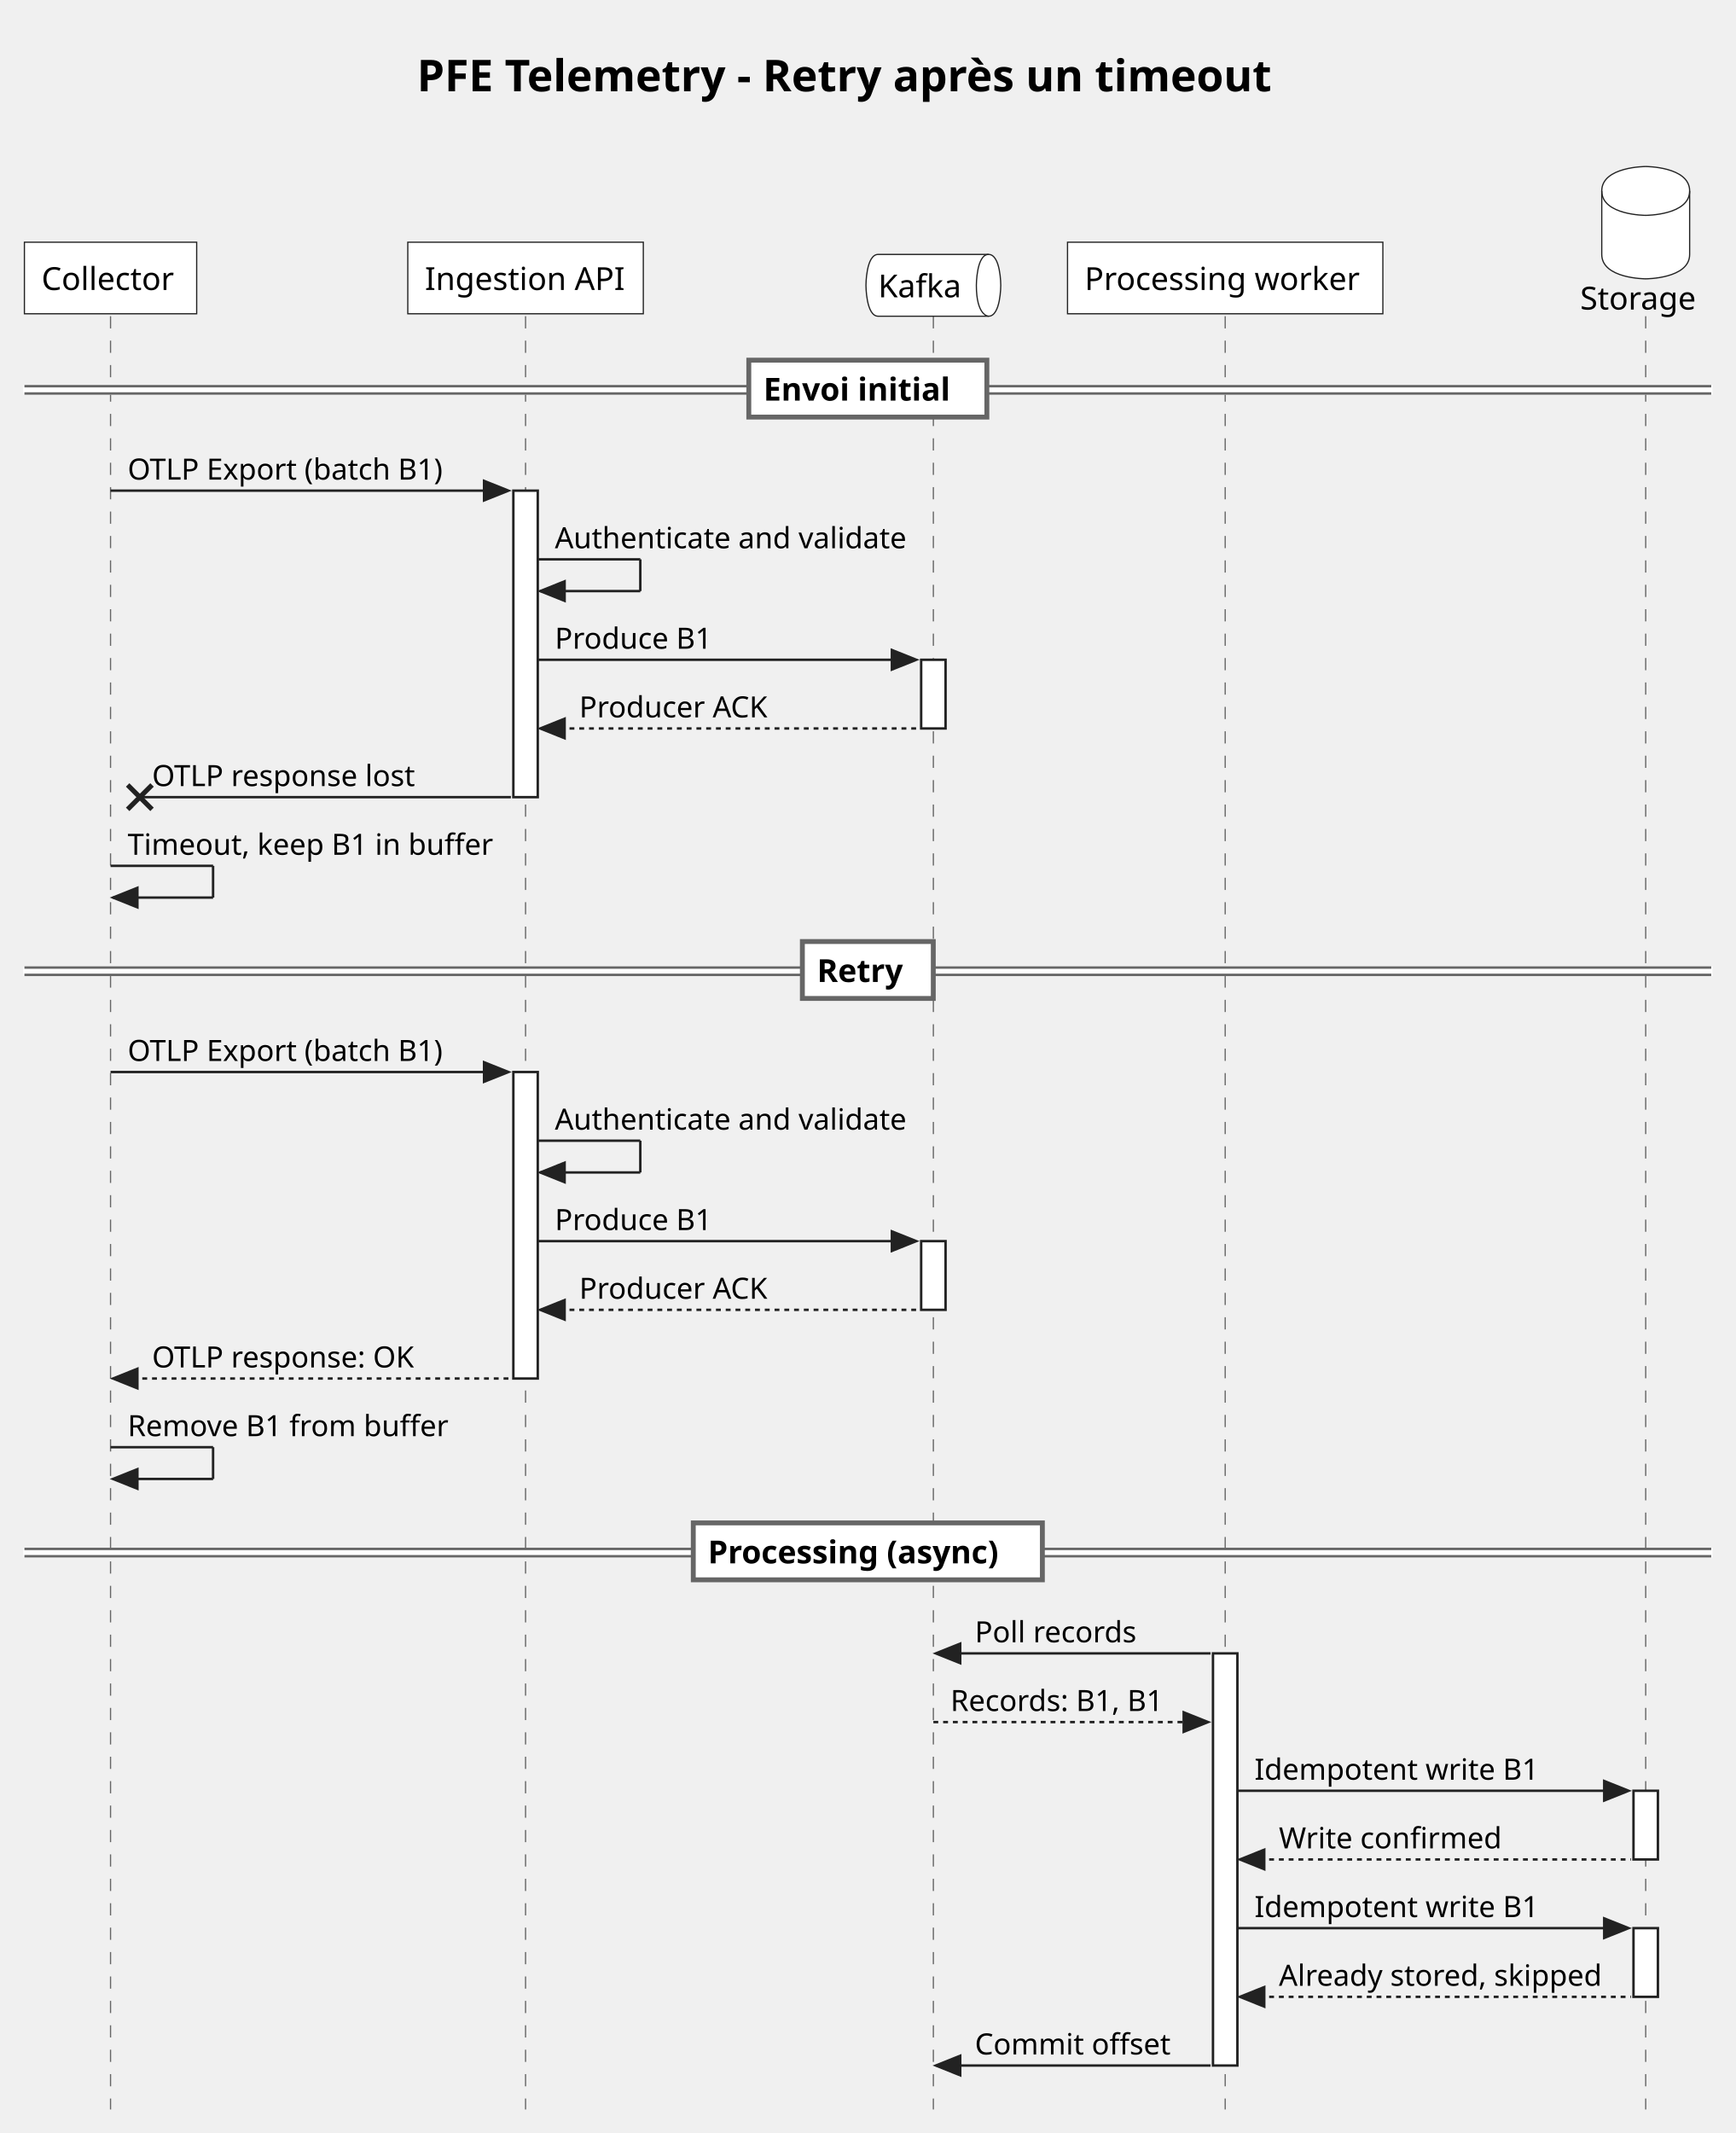
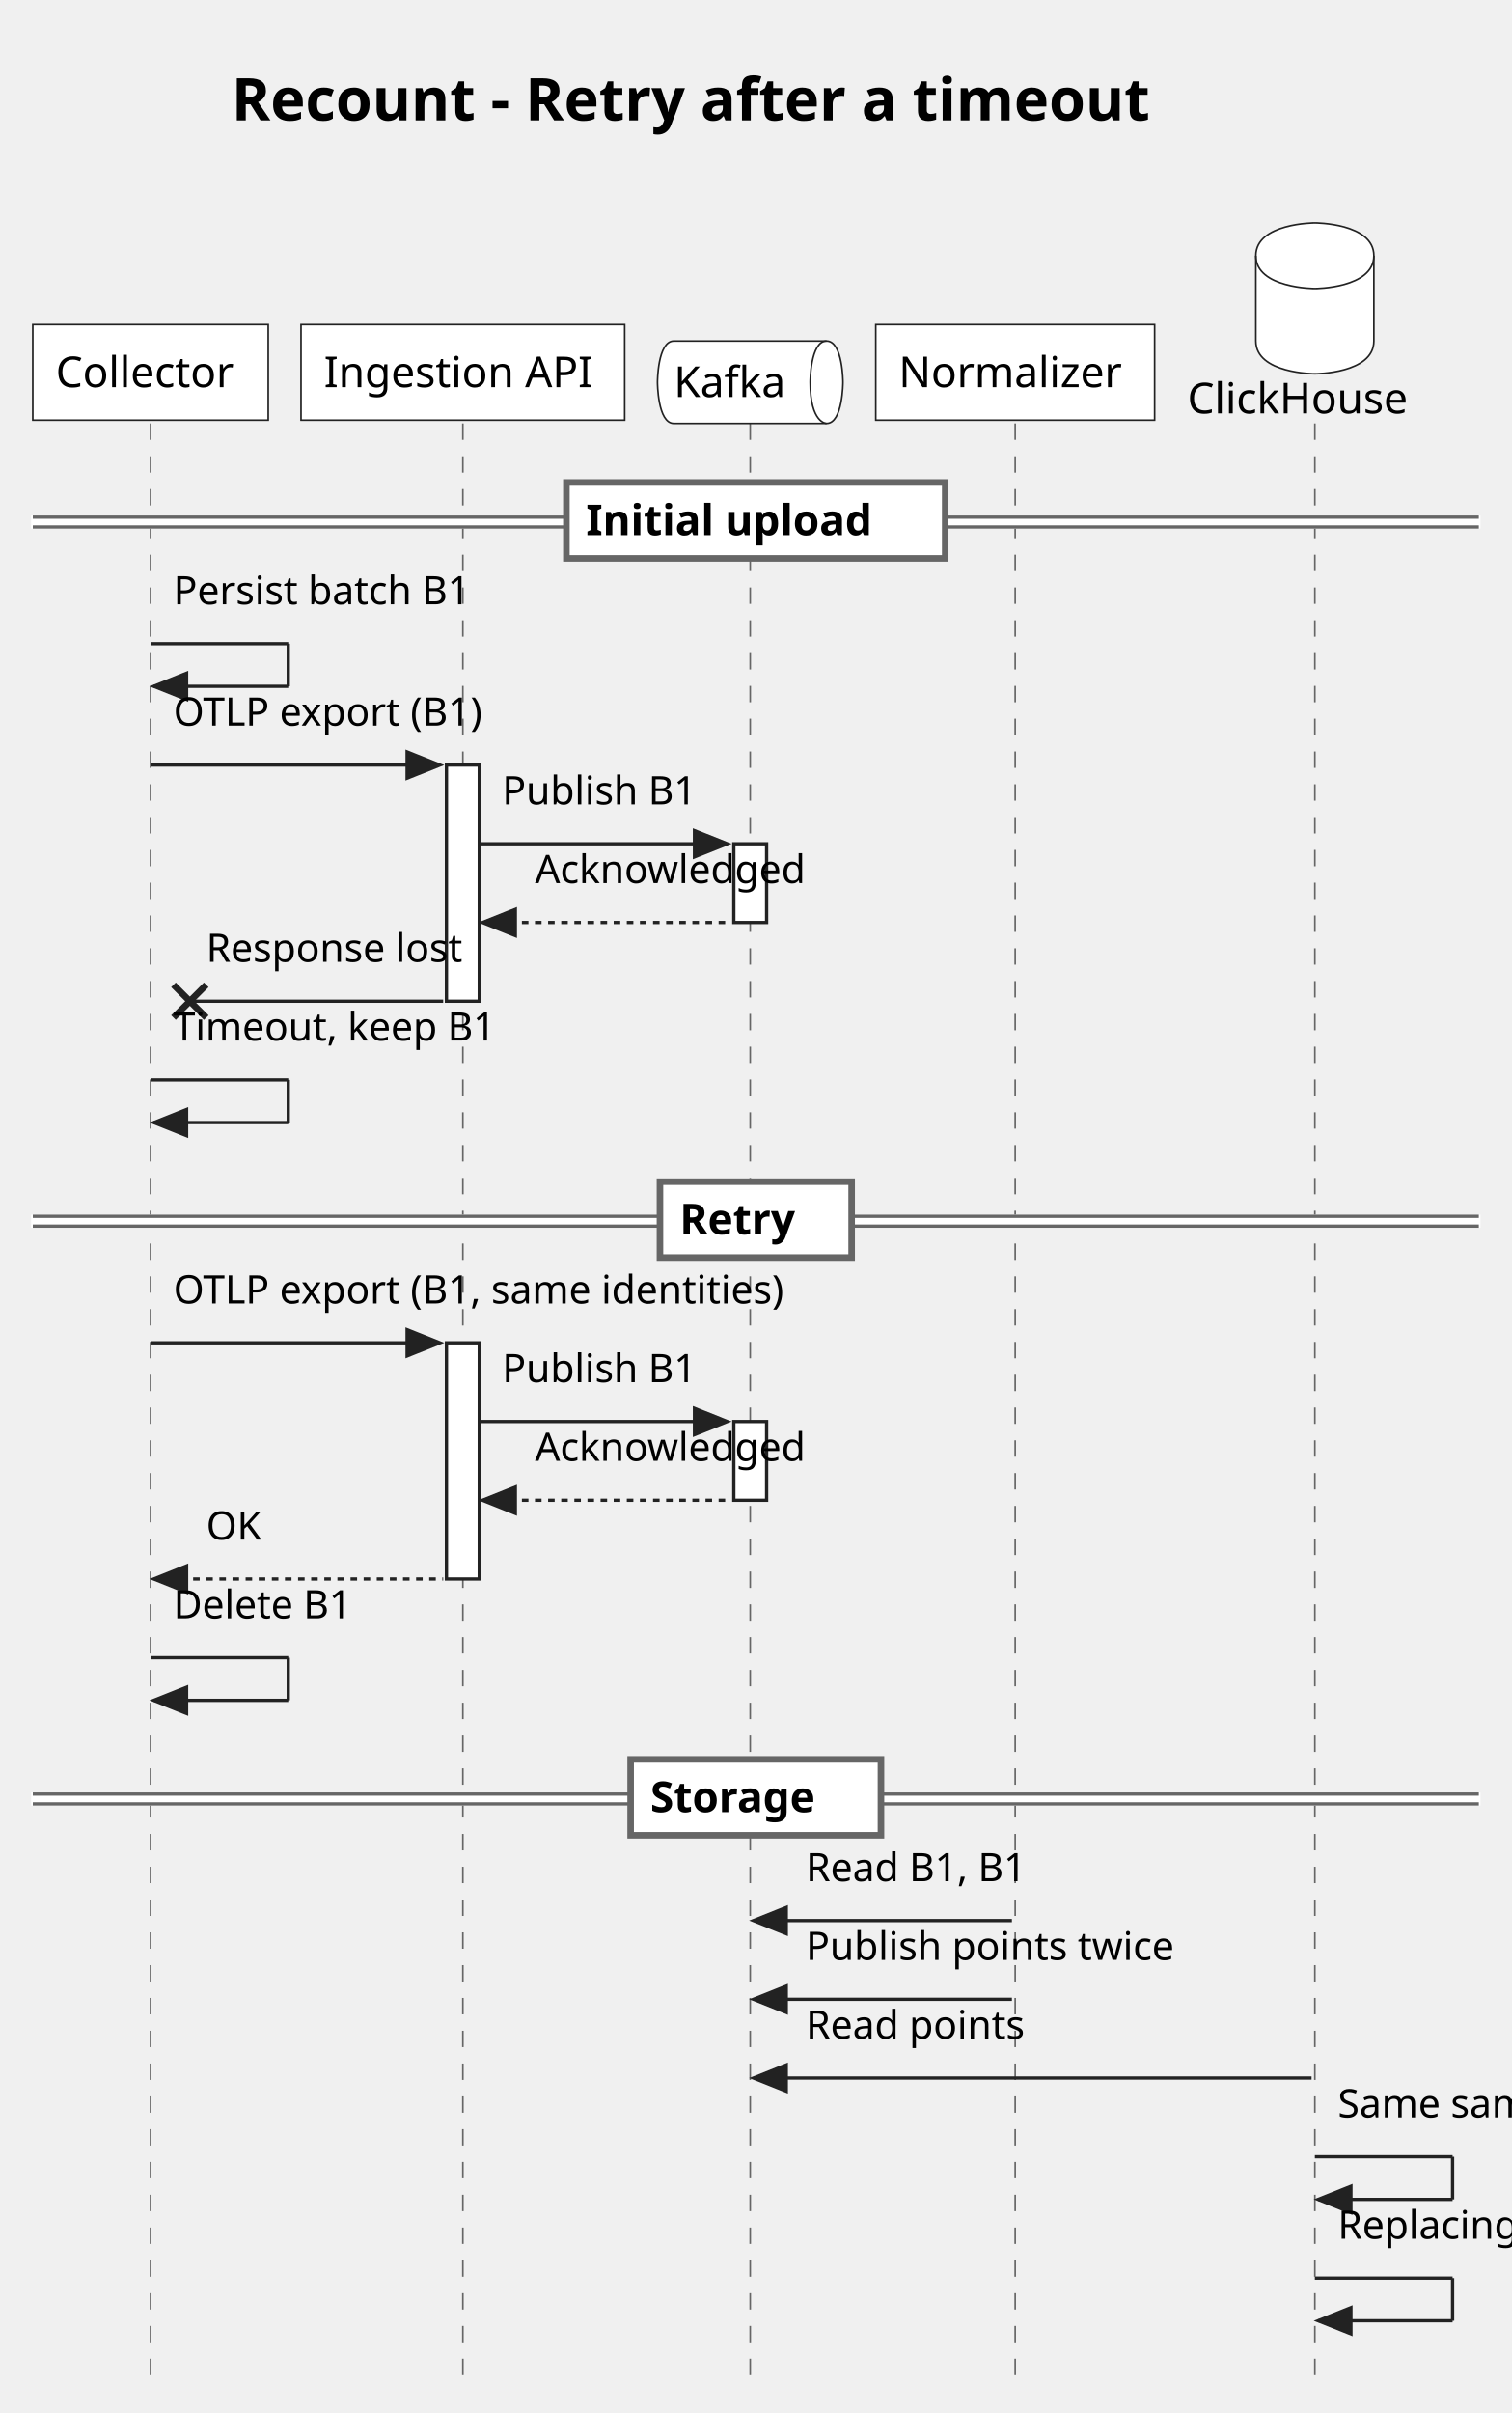
- <svg xmlns="http://www.w3.org/2000/svg" contentStyleType="text/css" data-diagram-type="SEQUENCE" height="1456.667px" preserveAspectRatio="none" style="width:1185px;height:1456px;background:#FFFFFF;" version="1.1" viewBox="0 0 1185 1456" width="1185px" zoomAndPan="magnify">
+ <svg xmlns="http://www.w3.org/2000/svg" version="1.1" data-diagram-type="SEQUENCE" style="width:768px;height:1226px;background:#FFFFFF;" width="768.333px" height="1226.667px" viewBox="0 0 768 1226" zoomAndPan="magnify" preserveAspectRatio="none" contentStyleType="text/css">
  <defs />
-   <g>
-     <g class="title" data-source-line="4">
-       <text fill="#000000" font-family="sans-serif" font-size="30" font-weight="700" lengthAdjust="spacing" textLength="613.96" x="284.662" y="62.337">PFE Telemetry - Retry après un timeout</text>
+   <g font-family="sans-serif" lengthAdjust="spacing">
+     <g class="title" data-source-line="86">
+       <text x="117.662" y="61.18" fill="#000" font-size="30" textLength="531.27" font-weight="700">Recount - Retry after a timeout</text>
    </g>
    <g>
-       <rect fill="#000000" fill-opacity="0" height="1224.092" width="13.333" x="69.637" y="215.85" />
-       <line style="stroke:#666666;stroke-width:0.833;stroke-dasharray:8.333,8.333;" x1="75.47" x2="75.47" y1="215.85" y2="1439.941" />
+       <rect x="70.663" y="215.143" width="13.333" height="993.997" fill="#000" fill-opacity="0" />
+       <line x1="76.496" y1="215.143" x2="76.496" y2="1209.141" style="stroke:#666;stroke-width:0.833;stroke-dasharray:8.333,8.333;" />
    </g>
    <g>
-       <rect fill="#000000" fill-opacity="0" height="1224.092" width="13.333" x="352.97" y="215.85" />
-       <line style="stroke:#666666;stroke-width:0.833;stroke-dasharray:8.333,8.333;" x1="358.803" x2="358.803" y1="215.85" y2="1439.941" />
+       <rect x="229.406" y="215.143" width="13.333" height="993.997" fill="#000" fill-opacity="0" />
+       <line x1="235.24" y1="215.143" x2="235.24" y2="1209.141" style="stroke:#666;stroke-width:0.833;stroke-dasharray:8.333,8.333;" />
    </g>
    <g>
-       <rect fill="#FFFFFF" height="209.219" style="stroke:#222222;stroke-width:1.667;" width="16.667" x="350.47" y="334.922" />
+       <rect x="226.906" y="388.698" width="16.667" height="120" fill="#FFF" style="stroke:#222;stroke-width:1.667;" />
    </g>
    <g>
-       <rect fill="#FFFFFF" height="209.219" style="stroke:#222222;stroke-width:1.667;" width="16.667" x="350.47" y="731.768" />
+       <rect x="226.906" y="682.253" width="16.667" height="120" fill="#FFF" style="stroke:#222;stroke-width:1.667;" />
    </g>
    <g>
-       <rect fill="#000000" fill-opacity="0" height="1224.092" width="13.333" x="631.385" y="215.85" />
-       <line style="stroke:#666666;stroke-width:0.833;stroke-dasharray:8.333,8.333;" x1="637.218" x2="637.218" y1="215.85" y2="1439.941" />
+       <rect x="375.456" y="215.143" width="13.333" height="993.997" fill="#000" fill-opacity="0" />
+       <line x1="381.289" y1="215.143" x2="381.289" y2="1209.141" style="stroke:#666;stroke-width:0.833;stroke-dasharray:8.333,8.333;" />
    </g>
    <g>
-       <rect fill="#FFFFFF" height="46.888" style="stroke:#222222;stroke-width:1.667;" width="16.667" x="628.885" y="450.365" />
+       <rect x="372.956" y="428.698" width="16.667" height="40" fill="#FFF" style="stroke:#222;stroke-width:1.667;" />
    </g>
    <g>
-       <rect fill="#FFFFFF" height="46.888" style="stroke:#222222;stroke-width:1.667;" width="16.667" x="628.885" y="847.21" />
+       <rect x="372.956" y="722.253" width="16.667" height="40" fill="#FFF" style="stroke:#222;stroke-width:1.667;" />
    </g>
    <g>
-       <rect fill="#000000" fill-opacity="0" height="1224.092" width="13.333" x="830.616" y="215.85" />
-       <line style="stroke:#666666;stroke-width:0.833;stroke-dasharray:8.333,8.333;" x1="836.45" x2="836.45" y1="215.85" y2="1439.941" />
+       <rect x="510.127" y="215.143" width="13.333" height="993.997" fill="#000" fill-opacity="0" />
+       <line x1="515.96" y1="215.143" x2="515.96" y2="1209.141" style="stroke:#666;stroke-width:0.833;stroke-dasharray:8.333,8.333;" />
    </g>
    <g>
-       <rect fill="#FFFFFF" height="281.328" style="stroke:#222222;stroke-width:1.667;" width="16.667" x="828.116" y="1128.613" />
+       <rect x="662.426" y="215.143" width="13.333" height="993.997" fill="#000" fill-opacity="0" />
+       <line x1="668.259" y1="215.143" x2="668.259" y2="1209.141" style="stroke:#666;stroke-width:0.833;stroke-dasharray:8.333,8.333;" />
    </g>
-     <g>
-       <rect fill="#000000" fill-opacity="0" height="1224.092" width="13.333" x="1117.703" y="215.85" />
-       <line style="stroke:#666666;stroke-width:0.833;stroke-dasharray:8.333,8.333;" x1="1123.536" x2="1123.536" y1="215.85" y2="1439.941" />
-     </g>
-     <g>
-       <rect fill="#FFFFFF" height="46.888" style="stroke:#222222;stroke-width:1.667;" width="16.667" x="1115.203" y="1222.389" />
-     </g>
-     <g>
-       <rect fill="#FFFFFF" height="46.888" style="stroke:#222222;stroke-width:1.667;" width="16.667" x="1115.203" y="1316.165" />
-     </g>
-     <rect fill="#FFFFFF" height="48.851" style="stroke:#222222;stroke-width:0.833;" width="117.607" x="16.667" y="165.332" />
-     <text fill="#000000" font-family="sans-serif" font-size="21.667" lengthAdjust="spacing" textLength="94.273" x="28.333" y="197.946">Collector</text>
-     <rect fill="#FFFFFF" height="48.851" style="stroke:#222222;stroke-width:0.833;" width="160.792" x="278.407" y="165.332" />
-     <text fill="#000000" font-family="sans-serif" font-size="21.667" lengthAdjust="spacing" textLength="137.458" x="290.074" y="197.946">Ingestion API</text>
-     <path d="M599.532,173.665 L674.904,173.665 C683.237,173.665 683.237,194.757 683.237,194.757 C683.237,194.757 683.237,215.85 674.904,215.85 L599.532,215.85 C591.199,215.85 591.199,194.757 591.199,194.757 C591.199,194.757 591.199,173.665 599.532,173.665" fill="#FFFFFF" style="stroke:#222222;stroke-width:0.833;" />
-     <path d="M674.904,173.665 C666.571,173.665 666.571,194.757 666.571,194.757 C666.571,215.85 674.904,215.85 674.904,215.85" fill="none" style="stroke:#222222;stroke-width:0.833;" />
-     <text fill="#000000" font-family="sans-serif" font-size="21.667" lengthAdjust="spacing" textLength="58.705" x="599.532" y="202.946">Kafka</text>
-     <rect fill="#FFFFFF" height="48.851" style="stroke:#222222;stroke-width:0.833;" width="215.286" x="728.807" y="165.332" />
-     <text fill="#000000" font-family="sans-serif" font-size="21.667" lengthAdjust="spacing" textLength="191.953" x="740.473" y="197.946">Processing worker</text>
-     <text fill="#000000" font-family="sans-serif" font-size="21.667" lengthAdjust="spacing" textLength="79.494" x="1078.79" y="211.279">Storage</text>
-     <path d="M1093.536,130.332 C1093.536,113.665 1123.536,113.665 1123.536,113.665 C1123.536,113.665 1153.536,113.665 1153.536,130.332 L1153.536,173.665 C1153.536,190.332 1123.536,190.332 1123.536,190.332 C1123.536,190.332 1093.536,190.332 1093.536,173.665 L1093.536,130.332" fill="#FFFFFF" style="stroke:#222222;stroke-width:0.833;" />
-     <path d="M1093.536,130.332 C1093.536,146.999 1123.536,146.999 1123.536,146.999 C1123.536,146.999 1153.536,146.999 1153.536,130.332" fill="none" style="stroke:#222222;stroke-width:0.833;" />
-     <rect fill="#FFFFFF" height="5" style="stroke:#FFFFFF;stroke-width:1.667;" width="1151.617" x="16.667" y="263.608" />
-     <line style="stroke:#666666;stroke-width:1.667;" x1="16.667" x2="1168.283" y1="263.608" y2="263.608" />
-     <line style="stroke:#666666;stroke-width:1.667;" x1="16.667" x2="1168.283" y1="268.608" y2="268.608" />
-     <rect fill="#FFFFFF" height="38.851" style="stroke:#666666;stroke-width:3.333;" width="162.527" x="511.212" y="245.85" />
-     <text fill="#000000" font-family="sans-serif" font-size="21.667" font-weight="700" lengthAdjust="spacing" textLength="132.052" x="521.212" y="273.464">Envoi initial</text>
-     <polygon fill="#222222" points="330.47,328.255,347.137,334.922,330.47,341.589" style="stroke:#222222;stroke-width:1.667;stroke-linejoin:miter;stroke-miterlimit:10;" />
-     <line style="stroke:#222222;stroke-width:1.667;" x1="75.47" x2="340.47" y1="334.922" y2="334.922" />
-     <text fill="#000000" font-family="sans-serif" font-size="20" lengthAdjust="spacing" textLength="223.457" x="87.137" y="327.37">OTLP Export (batch B1)</text>
-     <line style="stroke:#222222;stroke-width:1.667;" x1="367.137" x2="437.137" y1="381.81" y2="381.81" />
-     <line style="stroke:#222222;stroke-width:1.667;" x1="437.137" x2="437.137" y1="381.81" y2="403.477" />
-     <line style="stroke:#222222;stroke-width:1.667;" x1="368.803" x2="437.137" y1="403.477" y2="403.477" />
-     <polygon fill="#222222" points="385.47,396.81,368.803,403.477,385.47,410.143" style="stroke:#222222;stroke-width:1.667;stroke-linejoin:miter;stroke-miterlimit:10;" />
-     <text fill="#000000" font-family="sans-serif" font-size="20" lengthAdjust="spacing" textLength="246.748" x="378.803" y="374.258">Authenticate and validate</text>
-     <polygon fill="#222222" points="608.885,443.698,625.551,450.365,608.885,457.031" style="stroke:#222222;stroke-width:1.667;stroke-linejoin:miter;stroke-miterlimit:10;" />
-     <line style="stroke:#222222;stroke-width:1.667;" x1="367.137" x2="618.885" y1="450.365" y2="450.365" />
-     <text fill="#000000" font-family="sans-serif" font-size="20" lengthAdjust="spacing" textLength="108.389" x="378.803" y="442.812">Produce B1</text>
-     <polygon fill="#222222" points="385.47,490.586,368.803,497.253,385.47,503.919" style="stroke:#222222;stroke-width:1.667;stroke-linejoin:miter;stroke-miterlimit:10;" />
-     <line style="stroke:#222222;stroke-width:1.667;stroke-dasharray:3.333,3.333;" x1="375.47" x2="627.218" y1="497.253" y2="497.253" />
-     <text fill="#000000" font-family="sans-serif" font-size="20" lengthAdjust="spacing" textLength="133.115" x="395.47" y="489.7">Producer ACK</text>
-     <line style="stroke:#222222;stroke-width:3.333;" x1="87.137" x2="103.803" y1="535.807" y2="552.474" />
-     <line style="stroke:#222222;stroke-width:3.333;" x1="87.137" x2="103.803" y1="552.474" y2="535.807" />
-     <line style="stroke:#222222;stroke-width:1.667;" x1="95.47" x2="348.803" y1="544.141" y2="544.141" />
-     <text fill="#000000" font-family="sans-serif" font-size="20" lengthAdjust="spacing" textLength="186.445" x="103.803" y="536.588">OTLP response lost</text>
-     <line style="stroke:#222222;stroke-width:1.667;" x1="75.47" x2="145.47" y1="591.029" y2="591.029" />
-     <line style="stroke:#222222;stroke-width:1.667;" x1="145.47" x2="145.47" y1="591.029" y2="612.695" />
-     <line style="stroke:#222222;stroke-width:1.667;" x1="77.137" x2="145.47" y1="612.695" y2="612.695" />
-     <polygon fill="#222222" points="93.803,606.029,77.137,612.695,93.803,619.362" style="stroke:#222222;stroke-width:1.667;stroke-linejoin:miter;stroke-miterlimit:10;" />
-     <text fill="#000000" font-family="sans-serif" font-size="20" lengthAdjust="spacing" textLength="260" x="87.137" y="583.477">Timeout, keep B1 in buffer</text>
-     <rect fill="#FFFFFF" height="5" style="stroke:#FFFFFF;stroke-width:1.667;" width="1151.617" x="16.667" y="660.454" />
-     <line style="stroke:#666666;stroke-width:1.667;" x1="16.667" x2="1168.283" y1="660.454" y2="660.454" />
-     <line style="stroke:#666666;stroke-width:1.667;" x1="16.667" x2="1168.283" y1="665.454" y2="665.454" />
-     <rect fill="#FFFFFF" height="38.851" style="stroke:#666666;stroke-width:3.333;" width="89.381" x="547.785" y="642.695" />
-     <text fill="#000000" font-family="sans-serif" font-size="21.667" font-weight="700" lengthAdjust="spacing" textLength="58.906" x="557.785" y="670.309">Retry</text>
-     <polygon fill="#222222" points="330.47,725.101,347.137,731.768,330.47,738.434" style="stroke:#222222;stroke-width:1.667;stroke-linejoin:miter;stroke-miterlimit:10;" />
-     <line style="stroke:#222222;stroke-width:1.667;" x1="75.47" x2="340.47" y1="731.768" y2="731.768" />
-     <text fill="#000000" font-family="sans-serif" font-size="20" lengthAdjust="spacing" textLength="223.457" x="87.137" y="724.216">OTLP Export (batch B1)</text>
-     <line style="stroke:#222222;stroke-width:1.667;" x1="367.137" x2="437.137" y1="778.656" y2="778.656" />
-     <line style="stroke:#222222;stroke-width:1.667;" x1="437.137" x2="437.137" y1="778.656" y2="800.322" />
-     <line style="stroke:#222222;stroke-width:1.667;" x1="368.803" x2="437.137" y1="800.322" y2="800.322" />
-     <polygon fill="#222222" points="385.47,793.656,368.803,800.322,385.47,806.989" style="stroke:#222222;stroke-width:1.667;stroke-linejoin:miter;stroke-miterlimit:10;" />
-     <text fill="#000000" font-family="sans-serif" font-size="20" lengthAdjust="spacing" textLength="246.748" x="378.803" y="771.104">Authenticate and validate</text>
-     <polygon fill="#222222" points="608.885,840.544,625.551,847.21,608.885,853.877" style="stroke:#222222;stroke-width:1.667;stroke-linejoin:miter;stroke-miterlimit:10;" />
-     <line style="stroke:#222222;stroke-width:1.667;" x1="367.137" x2="618.885" y1="847.21" y2="847.21" />
-     <text fill="#000000" font-family="sans-serif" font-size="20" lengthAdjust="spacing" textLength="108.389" x="378.803" y="839.658">Produce B1</text>
-     <polygon fill="#222222" points="385.47,887.432,368.803,894.098,385.47,900.765" style="stroke:#222222;stroke-width:1.667;stroke-linejoin:miter;stroke-miterlimit:10;" />
-     <line style="stroke:#222222;stroke-width:1.667;stroke-dasharray:3.333,3.333;" x1="375.47" x2="627.218" y1="894.098" y2="894.098" />
-     <text fill="#000000" font-family="sans-serif" font-size="20" lengthAdjust="spacing" textLength="133.115" x="395.47" y="886.546">Producer ACK</text>
-     <polygon fill="#222222" points="93.803,934.32,77.137,940.986,93.803,947.653" style="stroke:#222222;stroke-width:1.667;stroke-linejoin:miter;stroke-miterlimit:10;" />
-     <line style="stroke:#222222;stroke-width:1.667;stroke-dasharray:3.333,3.333;" x1="83.803" x2="348.803" y1="940.986" y2="940.986" />
-     <text fill="#000000" font-family="sans-serif" font-size="20" lengthAdjust="spacing" textLength="185.625" x="103.803" y="933.434">OTLP response: OK</text>
-     <line style="stroke:#222222;stroke-width:1.667;" x1="75.47" x2="145.47" y1="987.874" y2="987.874" />
-     <line style="stroke:#222222;stroke-width:1.667;" x1="145.47" x2="145.47" y1="987.874" y2="1009.541" />
-     <line style="stroke:#222222;stroke-width:1.667;" x1="77.137" x2="145.47" y1="1009.541" y2="1009.541" />
-     <polygon fill="#222222" points="93.803,1002.874,77.137,1009.541,93.803,1016.208" style="stroke:#222222;stroke-width:1.667;stroke-linejoin:miter;stroke-miterlimit:10;" />
-     <text fill="#000000" font-family="sans-serif" font-size="20" lengthAdjust="spacing" textLength="224.902" x="87.137" y="980.322">Remove B1 from buffer</text>
-     <rect fill="#FFFFFF" height="5" style="stroke:#FFFFFF;stroke-width:1.667;" width="1151.617" x="16.667" y="1057.3" />
-     <line style="stroke:#666666;stroke-width:1.667;" x1="16.667" x2="1168.283" y1="1057.3" y2="1057.3" />
-     <line style="stroke:#666666;stroke-width:1.667;" x1="16.667" x2="1168.283" y1="1062.3" y2="1062.3" />
-     <rect fill="#FFFFFF" height="38.851" style="stroke:#666666;stroke-width:3.333;" width="238.328" x="473.311" y="1039.541" />
-     <text fill="#000000" font-family="sans-serif" font-size="21.667" font-weight="700" lengthAdjust="spacing" textLength="207.854" x="483.311" y="1067.155">Processing (async)</text>
-     <polygon fill="#222222" points="655.551,1121.947,638.885,1128.613,655.551,1135.28" style="stroke:#222222;stroke-width:1.667;stroke-linejoin:miter;stroke-miterlimit:10;" />
-     <line style="stroke:#222222;stroke-width:1.667;" x1="645.551" x2="826.45" y1="1128.613" y2="1128.613" />
-     <text fill="#000000" font-family="sans-serif" font-size="20" lengthAdjust="spacing" textLength="114.053" x="665.551" y="1121.061">Poll records</text>
-     <polygon fill="#222222" points="808.116,1168.835,824.783,1175.501,808.116,1182.168" style="stroke:#222222;stroke-width:1.667;stroke-linejoin:miter;stroke-miterlimit:10;" />
-     <line style="stroke:#222222;stroke-width:1.667;stroke-dasharray:3.333,3.333;" x1="637.218" x2="818.116" y1="1175.501" y2="1175.501" />
-     <text fill="#000000" font-family="sans-serif" font-size="20" lengthAdjust="spacing" textLength="150.898" x="648.885" y="1167.949">Records: B1, B1</text>
-     <polygon fill="#222222" points="1095.203,1215.723,1111.87,1222.389,1095.203,1229.056" style="stroke:#222222;stroke-width:1.667;stroke-linejoin:miter;stroke-miterlimit:10;" />
-     <line style="stroke:#222222;stroke-width:1.667;" x1="844.783" x2="1105.203" y1="1222.389" y2="1222.389" />
-     <text fill="#000000" font-family="sans-serif" font-size="20" lengthAdjust="spacing" textLength="196.357" x="856.45" y="1214.837">Idempotent write B1</text>
-     <polygon fill="#222222" points="863.116,1262.611,846.45,1269.277,863.116,1275.944" style="stroke:#222222;stroke-width:1.667;stroke-linejoin:miter;stroke-miterlimit:10;" />
-     <line style="stroke:#222222;stroke-width:1.667;stroke-dasharray:3.333,3.333;" x1="853.116" x2="1113.536" y1="1269.277" y2="1269.277" />
-     <text fill="#000000" font-family="sans-serif" font-size="20" lengthAdjust="spacing" textLength="154.688" x="873.116" y="1261.725">Write confirmed</text>
-     <polygon fill="#222222" points="1095.203,1309.499,1111.87,1316.165,1095.203,1322.832" style="stroke:#222222;stroke-width:1.667;stroke-linejoin:miter;stroke-miterlimit:10;" />
-     <line style="stroke:#222222;stroke-width:1.667;" x1="844.783" x2="1105.203" y1="1316.165" y2="1316.165" />
-     <text fill="#000000" font-family="sans-serif" font-size="20" lengthAdjust="spacing" textLength="196.357" x="856.45" y="1308.613">Idempotent write B1</text>
-     <polygon fill="#222222" points="863.116,1356.387,846.45,1363.053,863.116,1369.72" style="stroke:#222222;stroke-width:1.667;stroke-linejoin:miter;stroke-miterlimit:10;" />
-     <line style="stroke:#222222;stroke-width:1.667;stroke-dasharray:3.333,3.333;" x1="853.116" x2="1113.536" y1="1363.053" y2="1363.053" />
-     <text fill="#000000" font-family="sans-serif" font-size="20" lengthAdjust="spacing" textLength="230.42" x="873.116" y="1355.501">Already stored, skipped</text>
-     <polygon fill="#222222" points="655.551,1403.275,638.885,1409.941,655.551,1416.608" style="stroke:#222222;stroke-width:1.667;stroke-linejoin:miter;stroke-miterlimit:10;" />
-     <line style="stroke:#222222;stroke-width:1.667;" x1="645.551" x2="826.45" y1="1409.941" y2="1409.941" />
-     <text fill="#000000" font-family="sans-serif" font-size="20" lengthAdjust="spacing" textLength="138.867" x="665.551" y="1402.389">Commit offset</text>
+     <rect x="16.667" y="164.922" width="119.659" height="48.555" fill="#FFF" style="stroke:#222;stroke-width:0.833;" />
+     <text x="28.333" y="196.7" fill="#000" font-size="21.667" textLength="96.326">Collector</text>
+     <rect x="152.992" y="164.922" width="164.495" height="48.555" fill="#FFF" style="stroke:#222;stroke-width:0.833;" />
+     <text x="164.659" y="196.7" fill="#000" font-size="21.667" textLength="141.161">Ingestion API</text>
+     <path d="M342.487,173.255 L420.091,173.255 C428.424,173.255 428.424,194.199 428.424,194.199 C428.424,194.199 428.424,215.143 420.091,215.143 L342.487,215.143 C334.154,215.143 334.154,194.199 334.154,194.199 C334.154,194.199 334.154,173.255 342.487,173.255" style="stroke:#222;stroke-width:0.833;" fill="#FFF" />
+     <path d="M420.091,173.255 C411.758,173.255 411.758,194.199 411.758,194.199 C411.758,215.143 420.091,215.143 420.091,215.143" style="stroke:#222;stroke-width:0.833;" fill="none" />
+     <text x="342.487" y="201.7" fill="#000" font-size="21.667" textLength="60.938">Kafka</text>
+     <rect x="445.091" y="164.922" width="141.738" height="48.555" fill="#FFF" style="stroke:#222;stroke-width:0.833;" />
+     <text x="456.758" y="196.7" fill="#000" font-size="21.667" textLength="118.405">Normalizer</text>
+     <text x="603.496" y="210.033" fill="#000" font-size="21.667" textLength="119.526">ClickHouse</text>
+     <path d="M638.259,129.922 C638.259,113.255 668.259,113.255 668.259,113.255 C668.259,113.255 698.259,113.255 698.259,129.922 L698.259,173.255 C698.259,189.922 668.259,189.922 668.259,189.922 C668.259,189.922 638.259,189.922 638.259,173.255 L638.259,129.922" style="stroke:#222;stroke-width:0.833;" fill="#FFF" />
+     <path d="M638.259,129.922 C638.259,146.589 668.259,146.589 668.259,146.589 C668.259,146.589 698.259,146.589 698.259,129.922" style="stroke:#222;stroke-width:0.833;" fill="none" />
+     <rect x="16.667" y="262.754" width="734.926" height="5" fill="#FFF" style="stroke:#FFF;stroke-width:1.667;" />
+     <line x1="16.667" y1="262.754" x2="751.593" y2="262.754" style="stroke:#666;stroke-width:1.667;" />
+     <line x1="16.667" y1="267.754" x2="751.593" y2="267.754" style="stroke:#666;stroke-width:1.667;" />
+     <rect x="287.859" y="245.143" width="192.541" height="38.555" fill="#FFF" style="stroke:#666;stroke-width:3.333;" />
+     <text x="297.859" y="271.921" fill="#000" font-size="21.667" textLength="161.664" font-weight="700">Initial upload</text>
+     <line x1="76.496" y1="327.031" x2="146.496" y2="327.031" style="stroke:#222;stroke-width:1.667;" />
+     <line x1="146.496" y1="327.031" x2="146.496" y2="348.698" style="stroke:#222;stroke-width:1.667;" />
+     <line x1="78.163" y1="348.698" x2="146.496" y2="348.698" style="stroke:#222;stroke-width:1.667;" />
+     <polygon points="94.83,342.031,78.163,348.698,94.83,355.365" fill="#222" style="stroke:#222;stroke-width:1.667;stroke-linejoin:miter;stroke-miterlimit:10;" />
+     <text x="88.163" y="307.031" fill="#000" font-size="20" textLength="0">Persist batch B1</text>
+     <polygon points="206.906,382.031,223.573,388.698,206.906,395.365" fill="#222" style="stroke:#222;stroke-width:1.667;stroke-linejoin:miter;stroke-miterlimit:10;" />
+     <line x1="76.496" y1="388.698" x2="216.906" y2="388.698" style="stroke:#222;stroke-width:1.667;" />
+     <text x="88.163" y="368.698" fill="#000" font-size="20" textLength="0">OTLP export (B1)</text>
+     <polygon points="352.956,422.031,369.622,428.698,352.956,435.365" fill="#222" style="stroke:#222;stroke-width:1.667;stroke-linejoin:miter;stroke-miterlimit:10;" />
+     <line x1="243.573" y1="428.698" x2="362.956" y2="428.698" style="stroke:#222;stroke-width:1.667;" />
+     <text x="255.24" y="408.698" fill="#000" font-size="20" textLength="0">Publish B1</text>
+     <polygon points="261.906,462.031,245.24,468.698,261.906,475.365" fill="#222" style="stroke:#222;stroke-width:1.667;stroke-linejoin:miter;stroke-miterlimit:10;" />
+     <line x1="251.906" y1="468.698" x2="371.289" y2="468.698" style="stroke:#222;stroke-width:1.667;stroke-dasharray:3.333,3.333;" />
+     <text x="271.906" y="448.698" fill="#000" font-size="20" textLength="0">Acknowledged</text>
+     <line x1="88.163" y1="500.365" x2="104.83" y2="517.031" style="stroke:#222;stroke-width:3.333;" />
+     <line x1="88.163" y1="517.031" x2="104.83" y2="500.365" style="stroke:#222;stroke-width:3.333;" />
+     <line x1="96.496" y1="508.698" x2="225.24" y2="508.698" style="stroke:#222;stroke-width:1.667;" />
+     <text x="104.83" y="488.698" fill="#000" font-size="20" textLength="0">Response lost</text>
+     <line x1="76.496" y1="548.698" x2="146.496" y2="548.698" style="stroke:#222;stroke-width:1.667;" />
+     <line x1="146.496" y1="548.698" x2="146.496" y2="570.365" style="stroke:#222;stroke-width:1.667;" />
+     <line x1="78.163" y1="570.365" x2="146.496" y2="570.365" style="stroke:#222;stroke-width:1.667;" />
+     <polygon points="94.83,563.698,78.163,570.365,94.83,577.031" fill="#222" style="stroke:#222;stroke-width:1.667;stroke-linejoin:miter;stroke-miterlimit:10;" />
+     <text x="88.163" y="528.698" fill="#000" font-size="20" textLength="0">Timeout, keep B1</text>
+     <rect x="16.667" y="617.975" width="734.926" height="5" fill="#FFF" style="stroke:#FFF;stroke-width:1.667;" />
+     <line x1="16.667" y1="617.975" x2="751.593" y2="617.975" style="stroke:#666;stroke-width:1.667;" />
+     <line x1="16.667" y1="622.975" x2="751.593" y2="622.975" style="stroke:#666;stroke-width:1.667;" />
+     <rect x="335.419" y="600.365" width="97.421" height="38.555" fill="#FFF" style="stroke:#666;stroke-width:3.333;" />
+     <text x="345.419" y="627.143" fill="#000" font-size="21.667" textLength="66.545" font-weight="700">Retry</text>
+     <polygon points="206.906,675.586,223.573,682.253,206.906,688.919" fill="#222" style="stroke:#222;stroke-width:1.667;stroke-linejoin:miter;stroke-miterlimit:10;" />
+     <line x1="76.496" y1="682.253" x2="216.906" y2="682.253" style="stroke:#222;stroke-width:1.667;" />
+     <text x="88.163" y="662.253" fill="#000" font-size="20" textLength="0">OTLP export (B1, same identities)</text>
+     <polygon points="352.956,715.586,369.622,722.253,352.956,728.919" fill="#222" style="stroke:#222;stroke-width:1.667;stroke-linejoin:miter;stroke-miterlimit:10;" />
+     <line x1="243.573" y1="722.253" x2="362.956" y2="722.253" style="stroke:#222;stroke-width:1.667;" />
+     <text x="255.24" y="702.253" fill="#000" font-size="20" textLength="0">Publish B1</text>
+     <polygon points="261.906,755.586,245.24,762.253,261.906,768.919" fill="#222" style="stroke:#222;stroke-width:1.667;stroke-linejoin:miter;stroke-miterlimit:10;" />
+     <line x1="251.906" y1="762.253" x2="371.289" y2="762.253" style="stroke:#222;stroke-width:1.667;stroke-dasharray:3.333,3.333;" />
+     <text x="271.906" y="742.253" fill="#000" font-size="20" textLength="0">Acknowledged</text>
+     <polygon points="94.83,795.586,78.163,802.253,94.83,808.919" fill="#222" style="stroke:#222;stroke-width:1.667;stroke-linejoin:miter;stroke-miterlimit:10;" />
+     <line x1="84.83" y1="802.253" x2="225.24" y2="802.253" style="stroke:#222;stroke-width:1.667;stroke-dasharray:3.333,3.333;" />
+     <text x="104.83" y="782.253" fill="#000" font-size="20" textLength="0">OK</text>
+     <line x1="76.496" y1="842.253" x2="146.496" y2="842.253" style="stroke:#222;stroke-width:1.667;" />
+     <line x1="146.496" y1="842.253" x2="146.496" y2="863.919" style="stroke:#222;stroke-width:1.667;" />
+     <line x1="78.163" y1="863.919" x2="146.496" y2="863.919" style="stroke:#222;stroke-width:1.667;" />
+     <polygon points="94.83,857.253,78.163,863.919,94.83,870.586" fill="#222" style="stroke:#222;stroke-width:1.667;stroke-linejoin:miter;stroke-miterlimit:10;" />
+     <text x="88.163" y="822.253" fill="#000" font-size="20" textLength="0">Delete B1</text>
+     <rect x="16.667" y="911.53" width="734.926" height="5" fill="#FFF" style="stroke:#FFF;stroke-width:1.667;" />
+     <line x1="16.667" y1="911.53" x2="751.593" y2="911.53" style="stroke:#666;stroke-width:1.667;" />
+     <line x1="16.667" y1="916.53" x2="751.593" y2="916.53" style="stroke:#666;stroke-width:1.667;" />
+     <rect x="320.513" y="893.919" width="127.234" height="38.555" fill="#FFF" style="stroke:#666;stroke-width:3.333;" />
+     <text x="330.513" y="920.697" fill="#000" font-size="21.667" textLength="96.357" font-weight="700">Storage</text>
+     <polygon points="399.622,969.141,382.956,975.807,399.622,982.474" fill="#222" style="stroke:#222;stroke-width:1.667;stroke-linejoin:miter;stroke-miterlimit:10;" />
+     <line x1="389.622" y1="975.807" x2="514.294" y2="975.807" style="stroke:#222;stroke-width:1.667;" />
+     <text x="409.622" y="955.807" fill="#000" font-size="20" textLength="0">Read B1, B1</text>
+     <polygon points="399.622,1009.141,382.956,1015.807,399.622,1022.474" fill="#222" style="stroke:#222;stroke-width:1.667;stroke-linejoin:miter;stroke-miterlimit:10;" />
+     <line x1="389.622" y1="1015.807" x2="514.294" y2="1015.807" style="stroke:#222;stroke-width:1.667;" />
+     <text x="409.622" y="995.807" fill="#000" font-size="20" textLength="0">Publish points twice</text>
+     <polygon points="399.622,1049.141,382.956,1055.807,399.622,1062.474" fill="#222" style="stroke:#222;stroke-width:1.667;stroke-linejoin:miter;stroke-miterlimit:10;" />
+     <line x1="389.622" y1="1055.807" x2="666.593" y2="1055.807" style="stroke:#222;stroke-width:1.667;" />
+     <text x="409.622" y="1035.807" fill="#000" font-size="20" textLength="0">Read points</text>
+     <line x1="668.259" y1="1095.807" x2="738.259" y2="1095.807" style="stroke:#222;stroke-width:1.667;" />
+     <line x1="738.259" y1="1095.807" x2="738.259" y2="1117.474" style="stroke:#222;stroke-width:1.667;" />
+     <line x1="669.926" y1="1117.474" x2="738.259" y2="1117.474" style="stroke:#222;stroke-width:1.667;" />
+     <polygon points="686.593,1110.807,669.926,1117.474,686.593,1124.141" fill="#222" style="stroke:#222;stroke-width:1.667;stroke-linejoin:miter;stroke-miterlimit:10;" />
+     <text x="679.926" y="1075.807" fill="#000" font-size="20" textLength="0">Same sample identity</text>
+     <line x1="668.259" y1="1157.474" x2="738.259" y2="1157.474" style="stroke:#222;stroke-width:1.667;" />
+     <line x1="738.259" y1="1157.474" x2="738.259" y2="1179.141" style="stroke:#222;stroke-width:1.667;" />
+     <line x1="669.926" y1="1179.141" x2="738.259" y2="1179.141" style="stroke:#222;stroke-width:1.667;" />
+     <polygon points="686.593,1172.474,669.926,1179.141,686.593,1185.807" fill="#222" style="stroke:#222;stroke-width:1.667;stroke-linejoin:miter;stroke-miterlimit:10;" />
+     <text x="679.926" y="1137.474" fill="#000" font-size="20" textLength="0">ReplacingMergeTree keeps one row</text>
  </g>
</svg>
